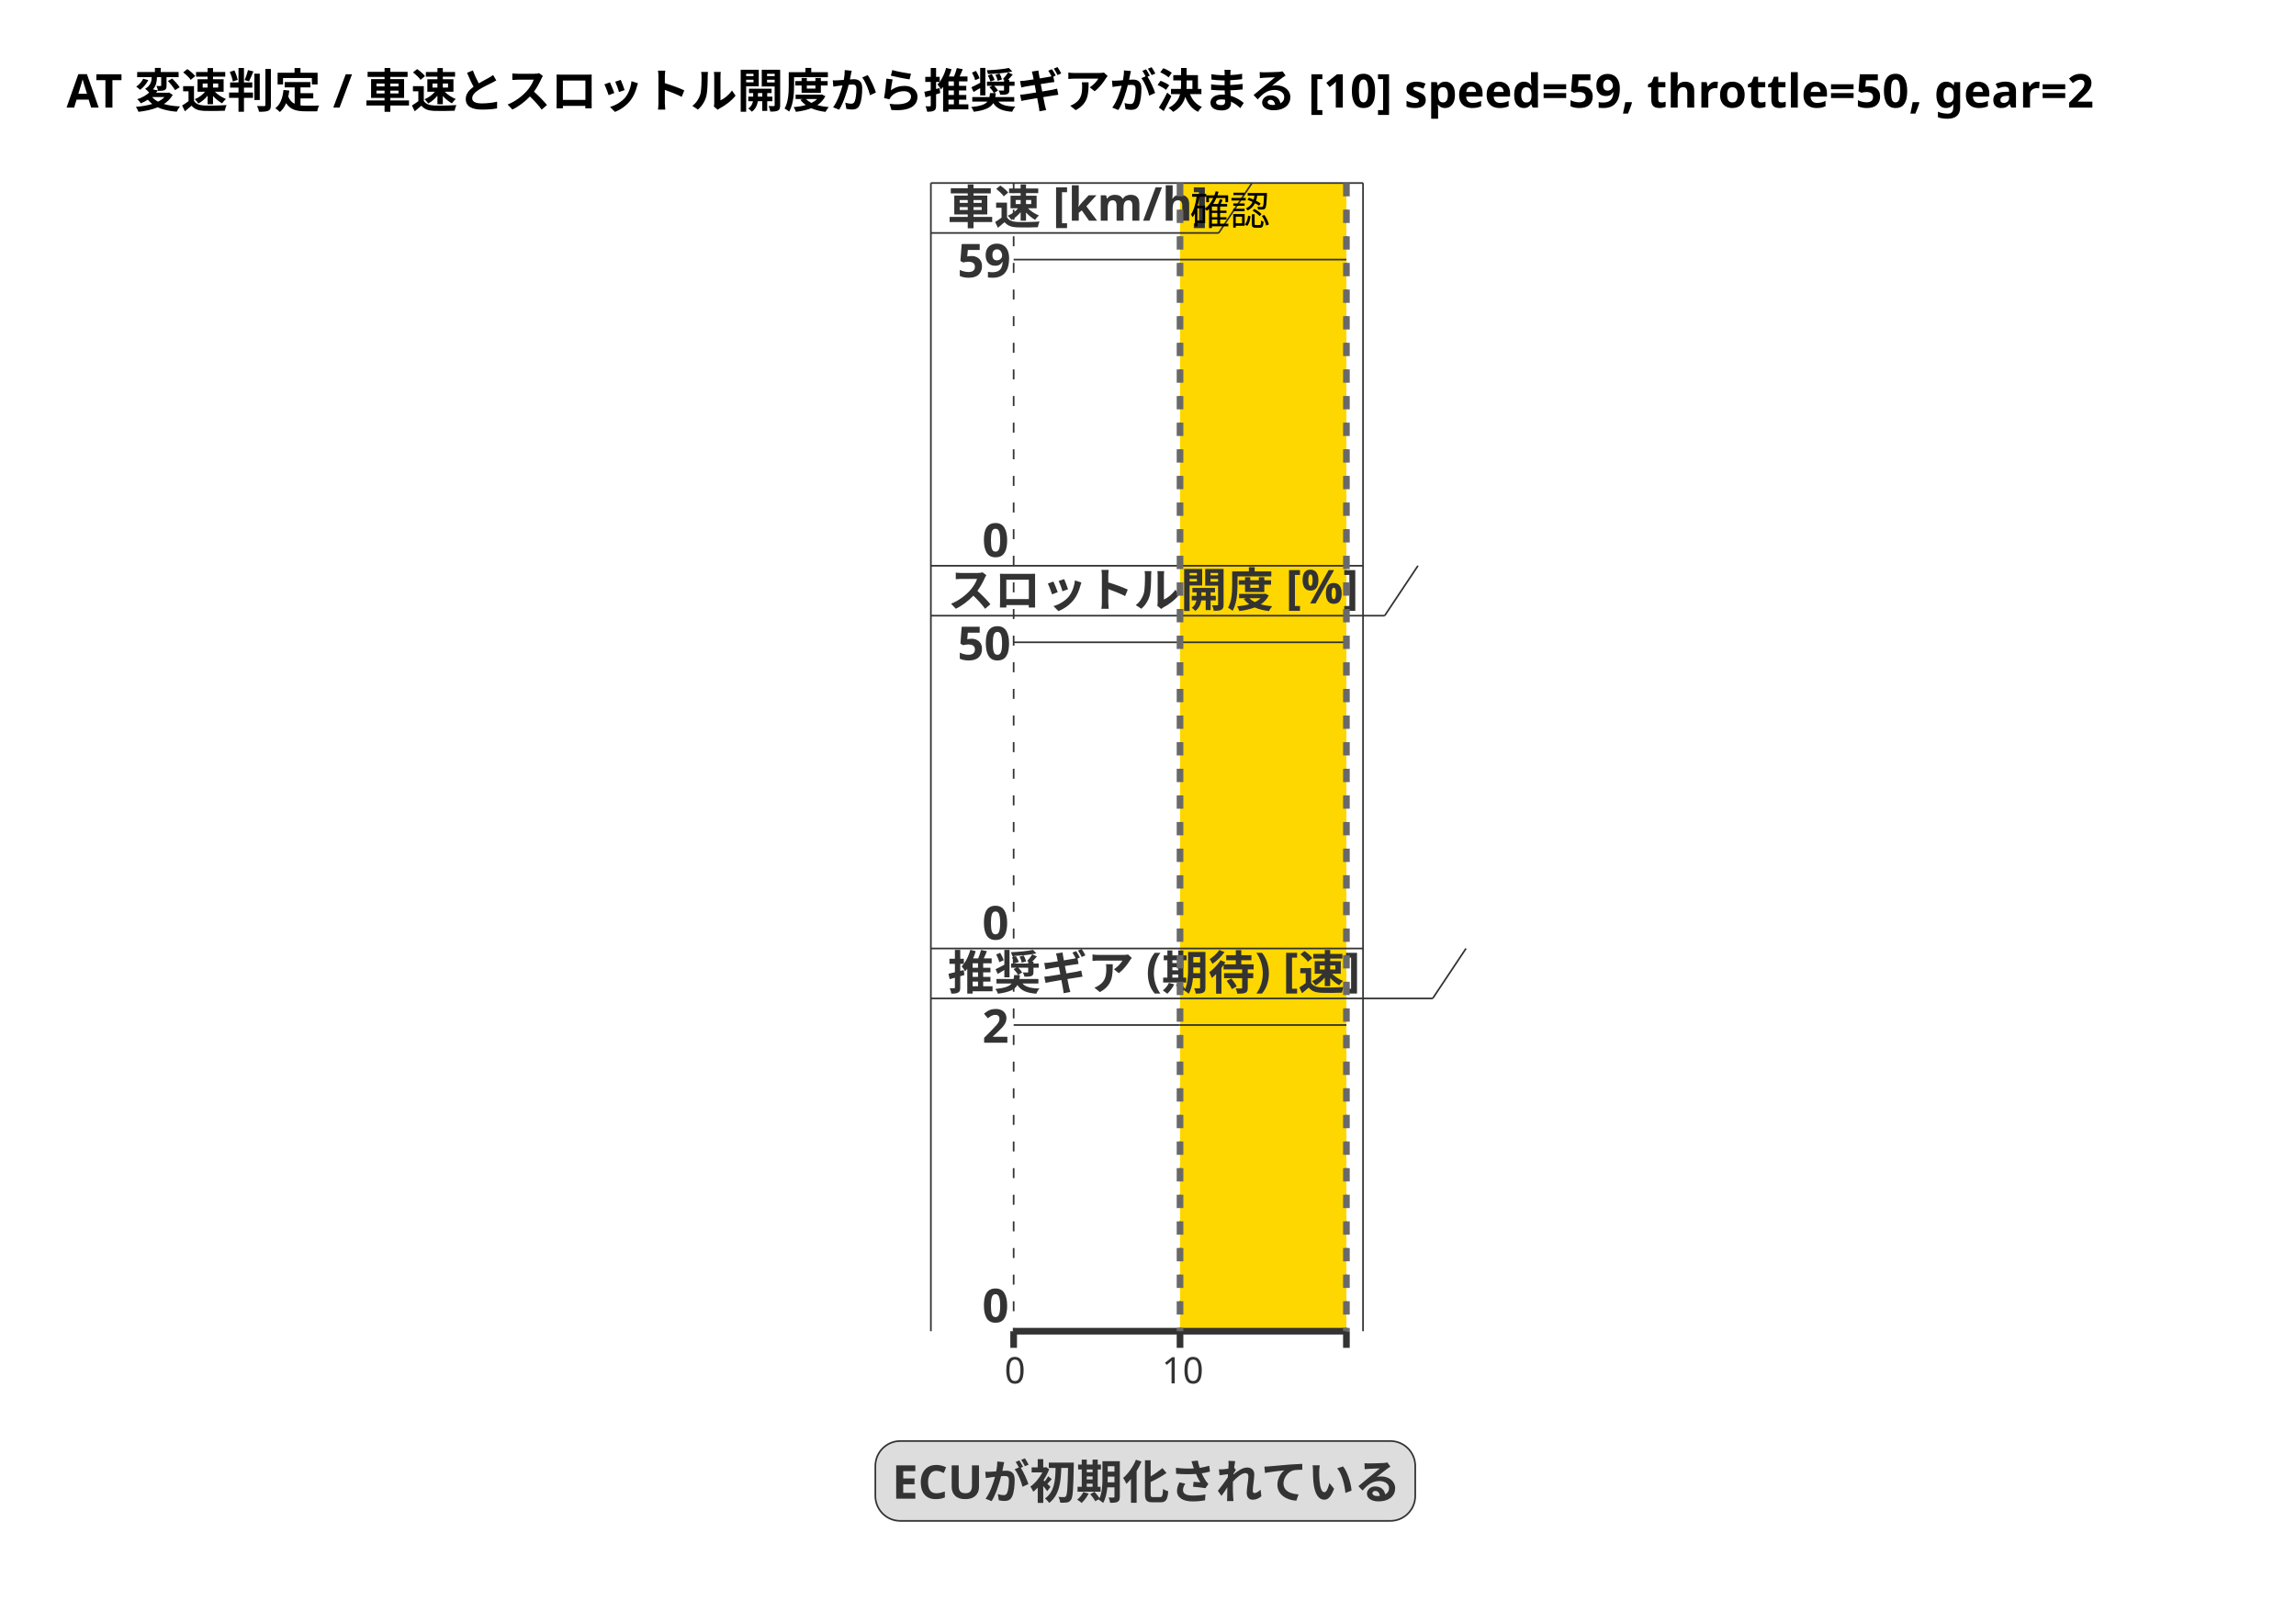
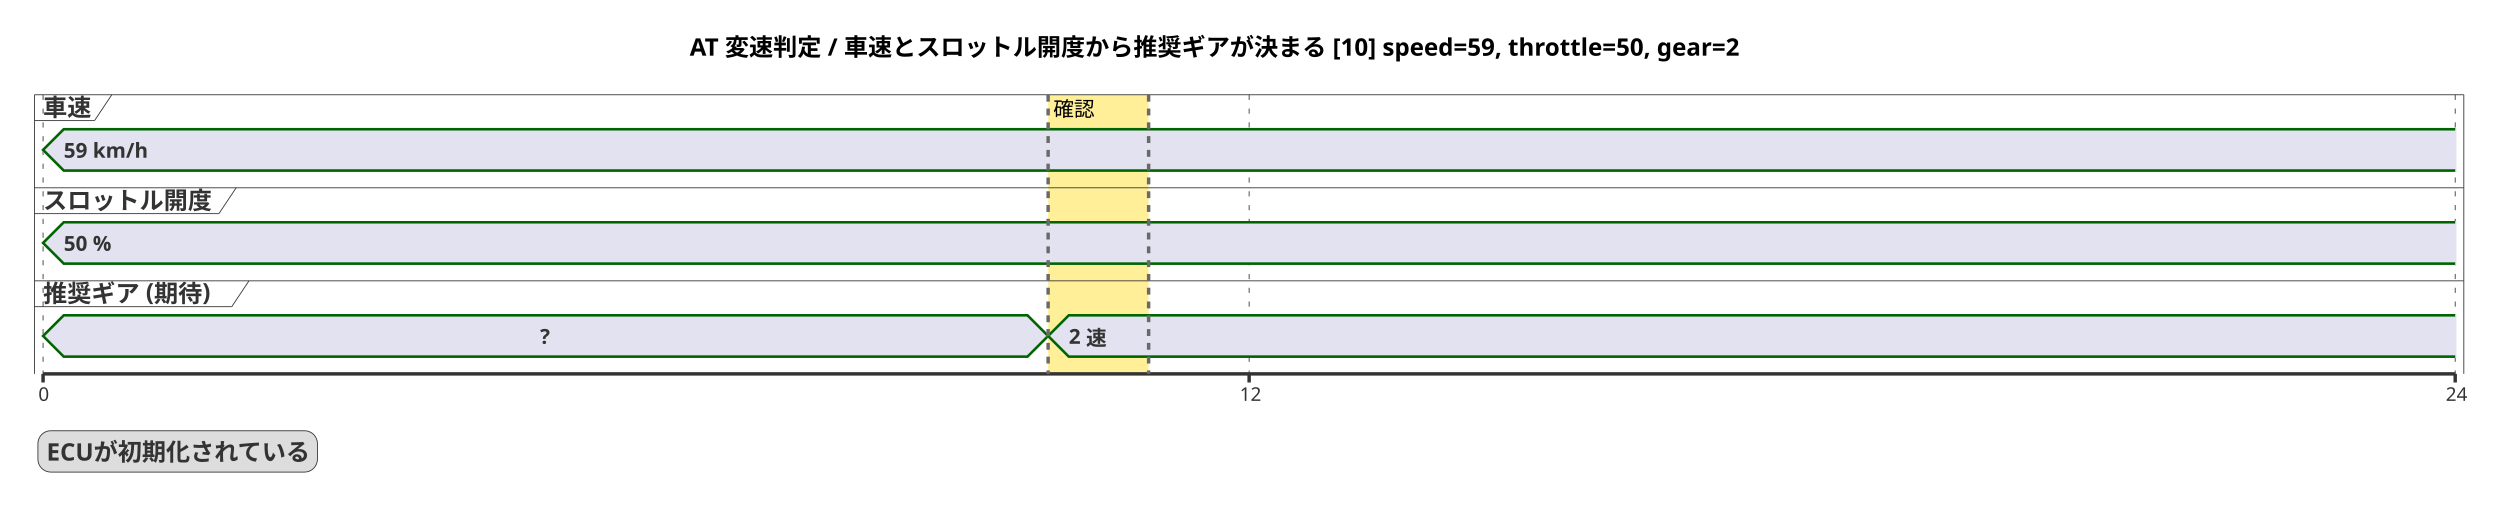
- <svg xmlns="http://www.w3.org/2000/svg" version="1.1" data-diagram-type="TIMING" style="width:690px;height:481px;background:#FFFFFF;" width="690px" height="481px" viewBox="0 0 690 481" zoomAndPan="magnify" preserveAspectRatio="none" contentStyleType="text/css">
+ <svg xmlns="http://www.w3.org/2000/svg" version="1.1" data-diagram-type="TIMING" style="width:1451px;height:298px;background:#FFFFFF;" width="1451px" height="298px" viewBox="0 0 1451 298" zoomAndPan="magnify" preserveAspectRatio="none" contentStyleType="text/css">
  <defs />
  <g font-family="sans-serif" lengthAdjust="spacing">
    <g class="title" data-source-line="2">
-       <text x="20" y="32.318" fill="#000" font-size="14" textLength="648.375" font-weight="700" font-family="IPAGothic">AT 変速判定 / 車速とスロットル開度から推奨ギアが決まる [10] speed=59, throttle=50, gear=2</text>
+       <text x="400.313" y="32.318" fill="#000" font-size="14" textLength="648.375" font-weight="700" font-family="IPAGothic">AT 変速判定 / 車速とスロットル開度から推奨ギアが決まる [10] speed=59, throttle=50, gear=2</text>
    </g>
-     <line x1="279.75" y1="55" x2="279.75" y2="400" style="stroke:#333;stroke-width:0.5;" />
-     <line x1="409.625" y1="55" x2="409.625" y2="400" style="stroke:#333;stroke-width:0.5;" />
-     <rect x="354.625" y="55" width="50" height="345" fill="#FFD700" style="stroke:none;" />
-     <line x1="304.625" y1="55" x2="304.625" y2="400" style="stroke:#333;stroke-width:0.5;stroke-dasharray:3,5;" />
-     <line x1="354.625" y1="55" x2="354.625" y2="400" style="stroke:#333;stroke-width:0.5;stroke-dasharray:3,5;" />
-     <line x1="404.625" y1="55" x2="404.625" y2="400" style="stroke:#333;stroke-width:0.5;stroke-dasharray:3,5;" />
-     <line x1="279.75" y1="55" x2="409.625" y2="55" style="stroke:#333;stroke-width:0.5;" />
-     <text x="284.75" y="67.318" fill="#333" font-size="14" textLength="80.5" font-weight="700" font-family="IPAGothic">車速 [km/h]</text>
-     <line x1="279.75" y1="70" x2="366.25" y2="70" style="stroke:#333;stroke-width:0.5;" />
-     <line x1="366.25" y1="70" x2="376.25" y2="55" style="stroke:#333;stroke-width:0.5;" />
-     <text x="295.188" y="167.318" fill="#333" font-size="14" font-weight="700" font-family="IPAGothic">0</text>
-     <text x="287.75" y="83.318" fill="#333" font-size="14" textLength="14.875" font-weight="700" font-family="IPAGothic">59</text>
-     <line x1="304.625" y1="78" x2="304.625" y2="78" style="stroke:#333;stroke-width:0.5;" />
-     <line x1="304.625" y1="78" x2="354.625" y2="78" style="stroke:#333;stroke-width:0.5;" />
-     <line x1="354.625" y1="78" x2="404.625" y2="78" style="stroke:#333;stroke-width:0.5;" />
-     <line x1="279.75" y1="170" x2="409.625" y2="170" style="stroke:#333;stroke-width:0.5;" />
-     <text x="284.75" y="182.318" fill="#333" font-size="14" textLength="130.375" font-weight="700" font-family="IPAGothic">スロットル開度 [%]</text>
-     <line x1="279.75" y1="185" x2="416.125" y2="185" style="stroke:#333;stroke-width:0.5;" />
-     <line x1="416.125" y1="185" x2="426.125" y2="170" style="stroke:#333;stroke-width:0.5;" />
-     <text x="295.188" y="282.318" fill="#333" font-size="14" font-weight="700" font-family="IPAGothic">0</text>
-     <text x="287.75" y="198.318" fill="#333" font-size="14" textLength="14.875" font-weight="700" font-family="IPAGothic">50</text>
-     <line x1="304.625" y1="193" x2="304.625" y2="193" style="stroke:#333;stroke-width:0.5;" />
-     <line x1="304.625" y1="193" x2="354.625" y2="193" style="stroke:#333;stroke-width:0.5;" />
-     <line x1="354.625" y1="193" x2="404.625" y2="193" style="stroke:#333;stroke-width:0.5;" />
-     <line x1="279.75" y1="285" x2="409.625" y2="285" style="stroke:#333;stroke-width:0.5;" />
-     <text x="284.75" y="297.318" fill="#333" font-size="14" textLength="144.813" font-weight="700" font-family="IPAGothic">推奨ギア (期待) [速]</text>
-     <line x1="279.75" y1="300" x2="430.563" y2="300" style="stroke:#333;stroke-width:0.5;" />
-     <line x1="430.563" y1="300" x2="440.563" y2="285" style="stroke:#333;stroke-width:0.5;" />
-     <text x="295.188" y="397.318" fill="#333" font-size="14" font-weight="700" font-family="IPAGothic">0</text>
-     <text x="295.188" y="313.318" fill="#333" font-size="14" font-weight="700" font-family="IPAGothic">2</text>
-     <line x1="304.625" y1="308" x2="354.625" y2="308" style="stroke:#333;stroke-width:0.5;" />
-     <line x1="354.625" y1="308" x2="404.625" y2="308" style="stroke:#333;stroke-width:0.5;" />
-     <line x1="304.625" y1="400" x2="304.625" y2="405" style="stroke:#333;stroke-width:2;" />
-     <line x1="354.625" y1="400" x2="354.625" y2="405" style="stroke:#333;stroke-width:2;" />
-     <line x1="404.625" y1="400" x2="404.625" y2="405" style="stroke:#333;stroke-width:2;" />
-     <line x1="304.625" y1="400" x2="404.625" y2="400" style="stroke:#333;stroke-width:2;" />
-     <text x="301.875" y="415.679" fill="#333" font-size="11" font-family="IPAGothic">0</text>
-     <text x="349.125" y="415.679" fill="#333" font-size="11" textLength="11" font-family="IPAGothic">10</text>
-     <line x1="354.625" y1="55" x2="354.625" y2="400" style="stroke:#696969;stroke-width:2;stroke-dasharray:4,4;" />
-     <line x1="404.625" y1="55" x2="404.625" y2="400" style="stroke:#696969;stroke-width:2;stroke-dasharray:4,4;" />
-     <text x="357.625" y="67.559" fill="#000" font-size="12" textLength="24" font-family="IPAGothic">確認</text>
-     <g class="legend" data-source-line="3">
-       <rect x="263.063" y="433" width="162.25" height="24" fill="#DDD" style="stroke:#333;stroke-width:0.5;" rx="7.5" ry="7.5" />
-       <text x="268.063" y="450.318" fill="#333" font-size="14" textLength="152.25" font-weight="700" font-family="IPAGothic">ECUが初期化されている</text>
+     <line x1="20" y1="55" x2="20" y2="217" style="stroke:#333;stroke-width:0.5;" />
+     <line x1="1430" y1="55" x2="1430" y2="217" style="stroke:#333;stroke-width:0.5;" />
+     <rect x="608.333" y="55" width="58.333" height="162" fill="#FFD700" fill-opacity="0.4" style="stroke:none;" />
+     <line x1="25" y1="55" x2="25" y2="217" style="stroke:#333;stroke-width:0.5;stroke-dasharray:3,5;" />
+     <line x1="725" y1="55" x2="725" y2="217" style="stroke:#333;stroke-width:0.5;stroke-dasharray:3,5;" />
+     <line x1="1425" y1="55" x2="1425" y2="217" style="stroke:#333;stroke-width:0.5;stroke-dasharray:3,5;" />
+     <line x1="20" y1="55" x2="1430" y2="55" style="stroke:#333;stroke-width:0.5;" />
+     <text x="25" y="67.318" fill="#333" font-size="14" textLength="28.875" font-weight="700" font-family="IPAGothic">車速</text>
+     <line x1="20" y1="70" x2="54.875" y2="70" style="stroke:#333;stroke-width:0.5;" />
+     <line x1="54.875" y1="70" x2="64.875" y2="55" style="stroke:#333;stroke-width:0.5;" />
+     <polygon points="37,75,1425,75,1425,99,37,99,25,87" fill="#E2E2F0" style="stroke:#E2E2F0;stroke-width:1.5;stroke-linejoin:miter;stroke-miterlimit:10;" />
+     <path d="M1425,75 L37,75 L25,87 L37,99 L1425,99" style="stroke:#006400;stroke-width:1.5;" fill="#E2E2F0" />
+     <text x="37" y="91.559" fill="#333" font-size="12" textLength="44.25" font-weight="700" font-family="IPAGothic">59 km/h</text>
+     <line x1="20" y1="109" x2="1430" y2="109" style="stroke:#333;stroke-width:0.5;" />
+     <text x="25" y="121.318" fill="#333" font-size="14" textLength="101.063" font-weight="700" font-family="IPAGothic">スロットル開度</text>
+     <line x1="20" y1="124" x2="127.063" y2="124" style="stroke:#333;stroke-width:0.5;" />
+     <line x1="127.063" y1="124" x2="137.063" y2="109" style="stroke:#333;stroke-width:0.5;" />
+     <polygon points="37,129,1425,129,1425,153,37,153,25,141" fill="#E2E2F0" style="stroke:#E2E2F0;stroke-width:1.5;stroke-linejoin:miter;stroke-miterlimit:10;" />
+     <path d="M1425,129 L37,129 L25,141 L37,153 L1425,153" style="stroke:#006400;stroke-width:1.5;" fill="#E2E2F0" />
+     <text x="37" y="145.559" fill="#333" font-size="12" textLength="25.125" font-weight="700" font-family="IPAGothic">50 %</text>
+     <line x1="20" y1="163" x2="1430" y2="163" style="stroke:#333;stroke-width:0.5;" />
+     <text x="25" y="175.318" fill="#333" font-size="14" textLength="108.5" font-weight="700" font-family="IPAGothic">推奨ギア (期待)</text>
+     <line x1="20" y1="178" x2="134.5" y2="178" style="stroke:#333;stroke-width:0.5;" />
+     <line x1="134.5" y1="178" x2="144.5" y2="163" style="stroke:#333;stroke-width:0.5;" />
+     <polygon points="37,183,596.333,183,608.333,195,596.333,207,37,207,25,195" fill="#E2E2F0" style="stroke:#006400;stroke-width:1.5;stroke-linejoin:miter;stroke-miterlimit:10;" />
+     <polygon points="620.333,183,1425,183,1425,207,620.333,207,608.333,195" fill="#E2E2F0" style="stroke:#E2E2F0;stroke-width:1.5;stroke-linejoin:miter;stroke-miterlimit:10;" />
+     <path d="M1425,183 L620.333,183 L608.333,195 L620.333,207 L1425,207" style="stroke:#006400;stroke-width:1.5;" fill="#E2E2F0" />
+     <text x="313.479" y="199.559" fill="#333" font-size="12" font-weight="700" font-family="IPAGothic">?</text>
+     <text x="620.333" y="199.559" fill="#333" font-size="12" textLength="24.75" font-weight="700" font-family="IPAGothic">2 速</text>
+     <line x1="25" y1="217" x2="25" y2="222" style="stroke:#333;stroke-width:2;" />
+     <line x1="725" y1="217" x2="725" y2="222" style="stroke:#333;stroke-width:2;" />
+     <line x1="1425" y1="217" x2="1425" y2="222" style="stroke:#333;stroke-width:2;" />
+     <line x1="25" y1="217" x2="1425" y2="217" style="stroke:#333;stroke-width:2;" />
+     <text x="22.25" y="232.679" fill="#333" font-size="11" font-family="IPAGothic">0</text>
+     <text x="719.5" y="232.679" fill="#333" font-size="11" textLength="11" font-family="IPAGothic">12</text>
+     <text x="1419.5" y="232.679" fill="#333" font-size="11" textLength="11" font-family="IPAGothic">24</text>
+     <line x1="608.333" y1="55" x2="608.333" y2="217" style="stroke:#696969;stroke-width:2;stroke-dasharray:4,4;" />
+     <line x1="666.667" y1="55" x2="666.667" y2="217" style="stroke:#696969;stroke-width:2;stroke-dasharray:4,4;" />
+     <text x="611.333" y="67.559" fill="#000" font-size="12" textLength="24" font-family="IPAGothic">確認</text>
+     <g class="legend" data-source-line="4">
+       <rect x="22" y="250" width="162.25" height="24" fill="#DDD" style="stroke:#333;stroke-width:0.5;" rx="7.5" ry="7.5" />
+       <text x="27" y="267.318" fill="#333" font-size="14" textLength="152.25" font-weight="700" font-family="IPAGothic">ECUが初期化されている</text>
    </g>
  </g>
</svg>
